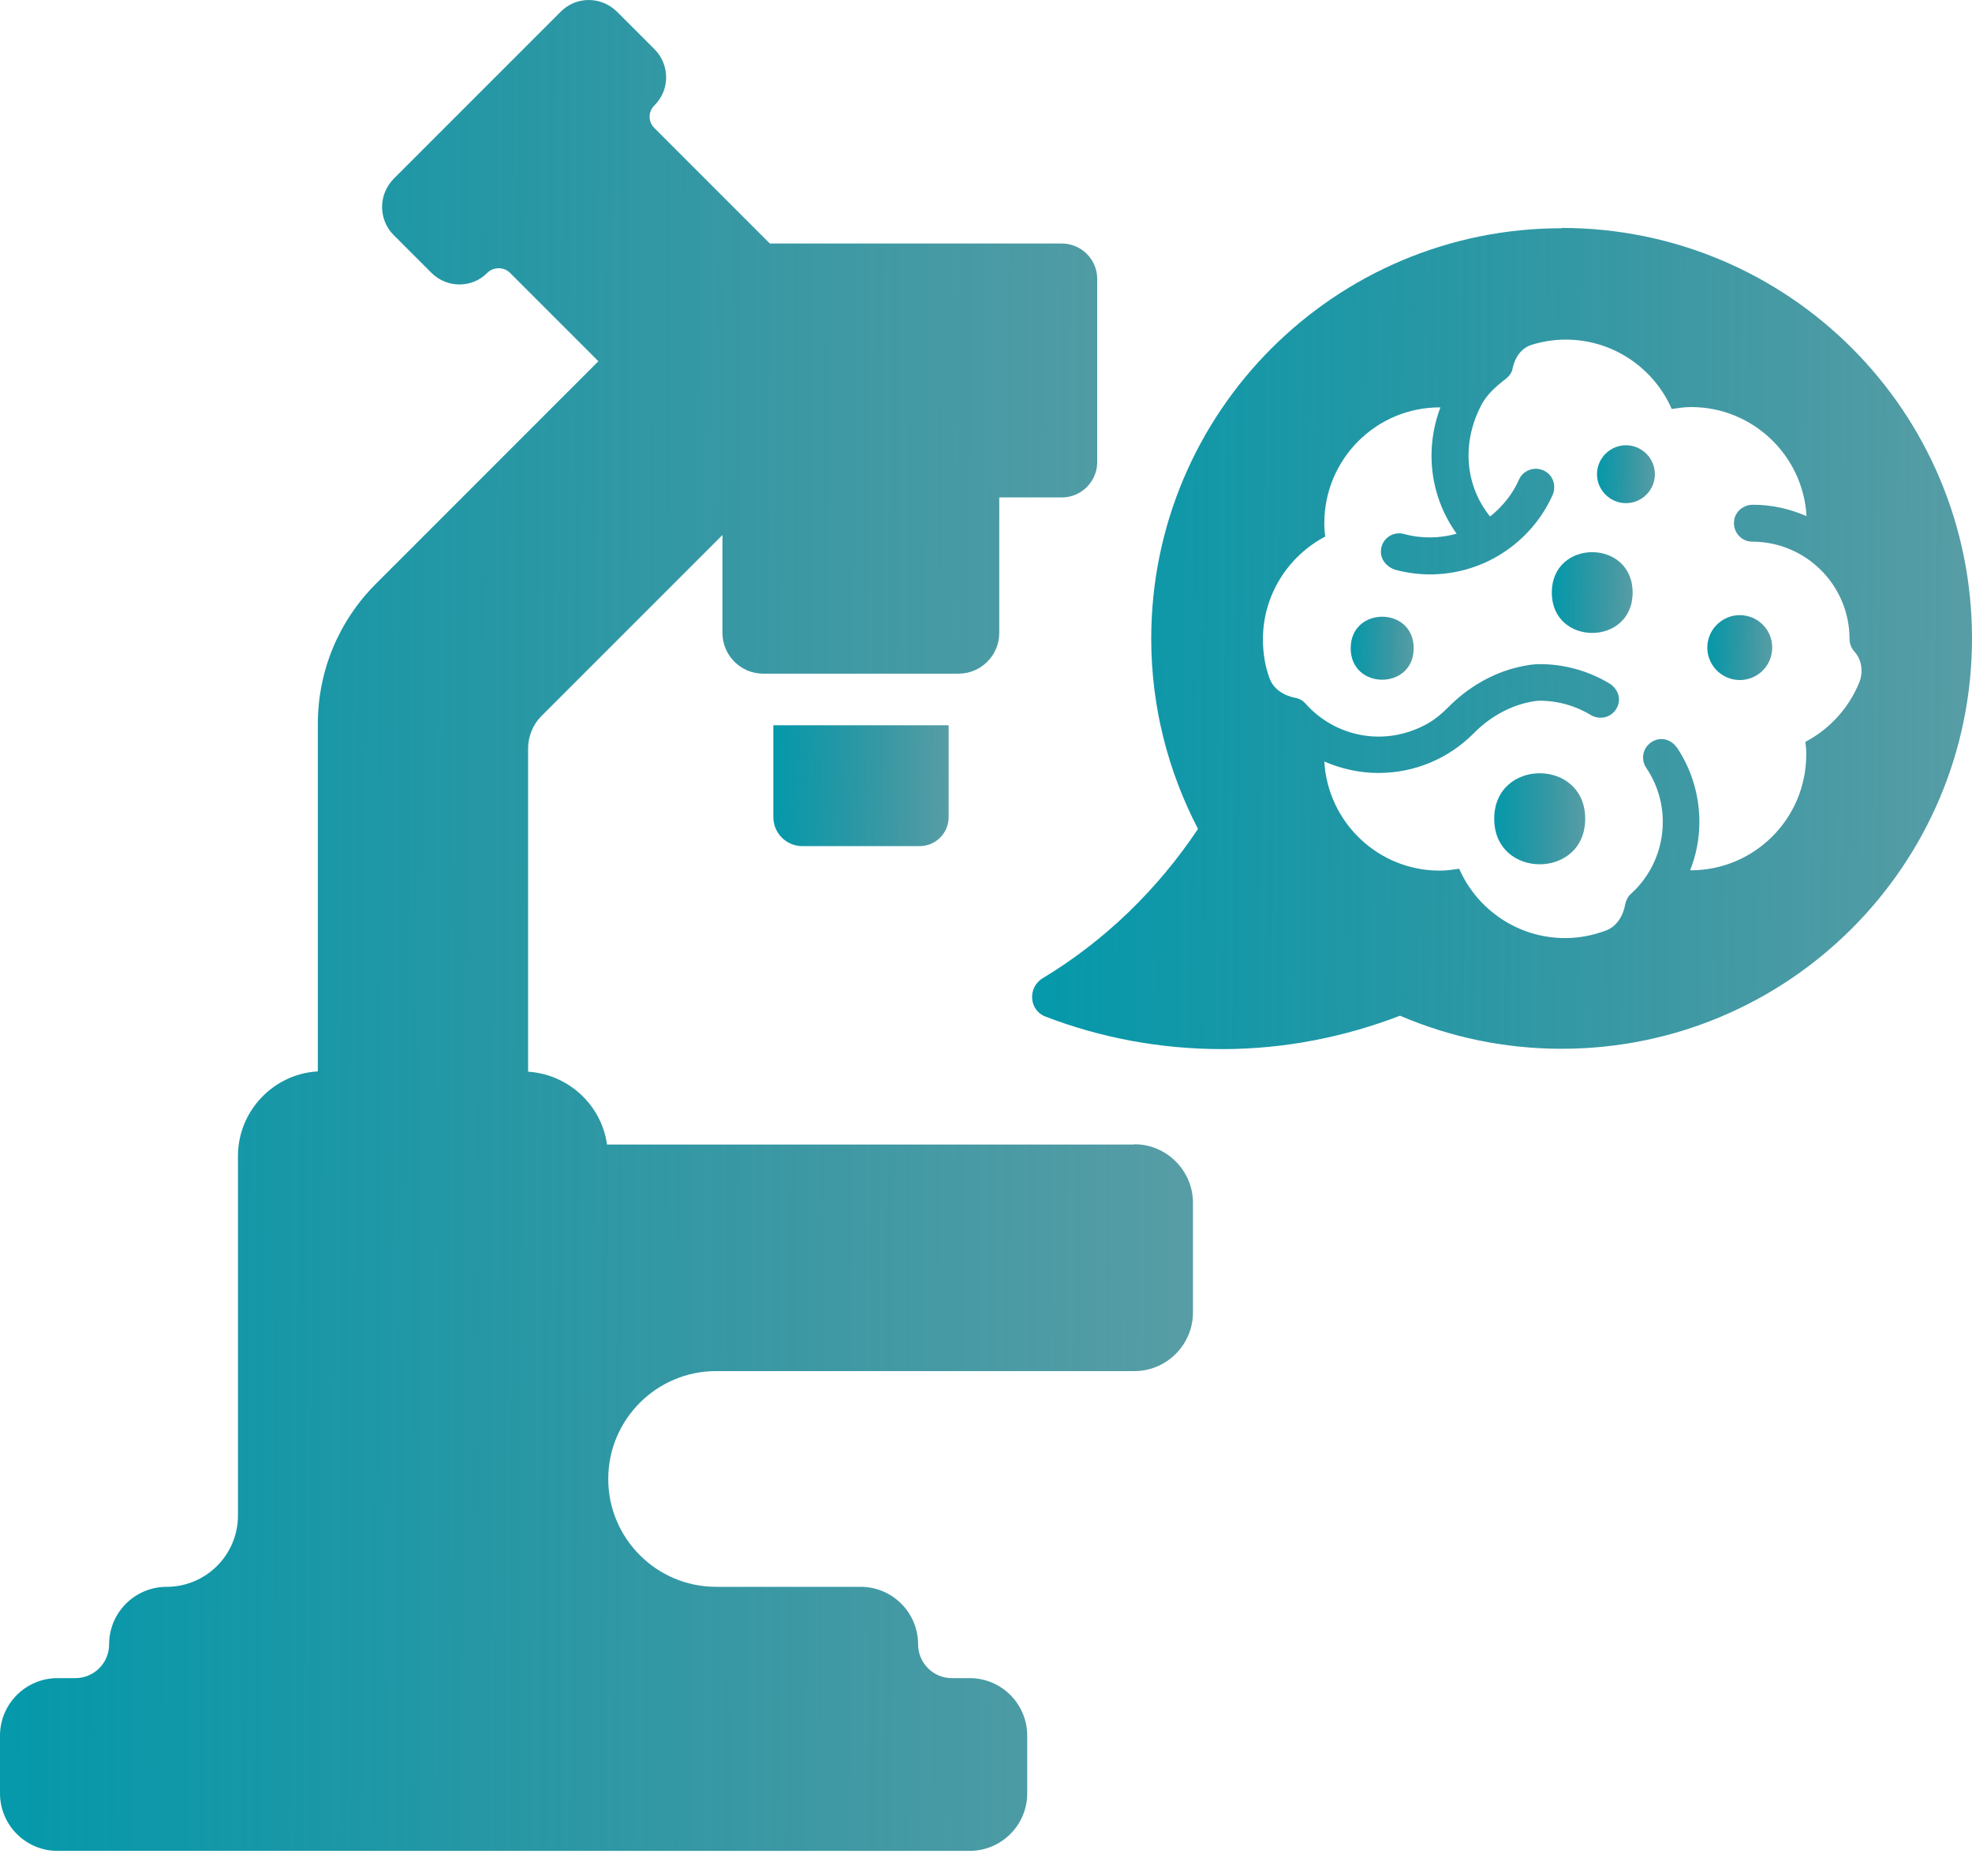
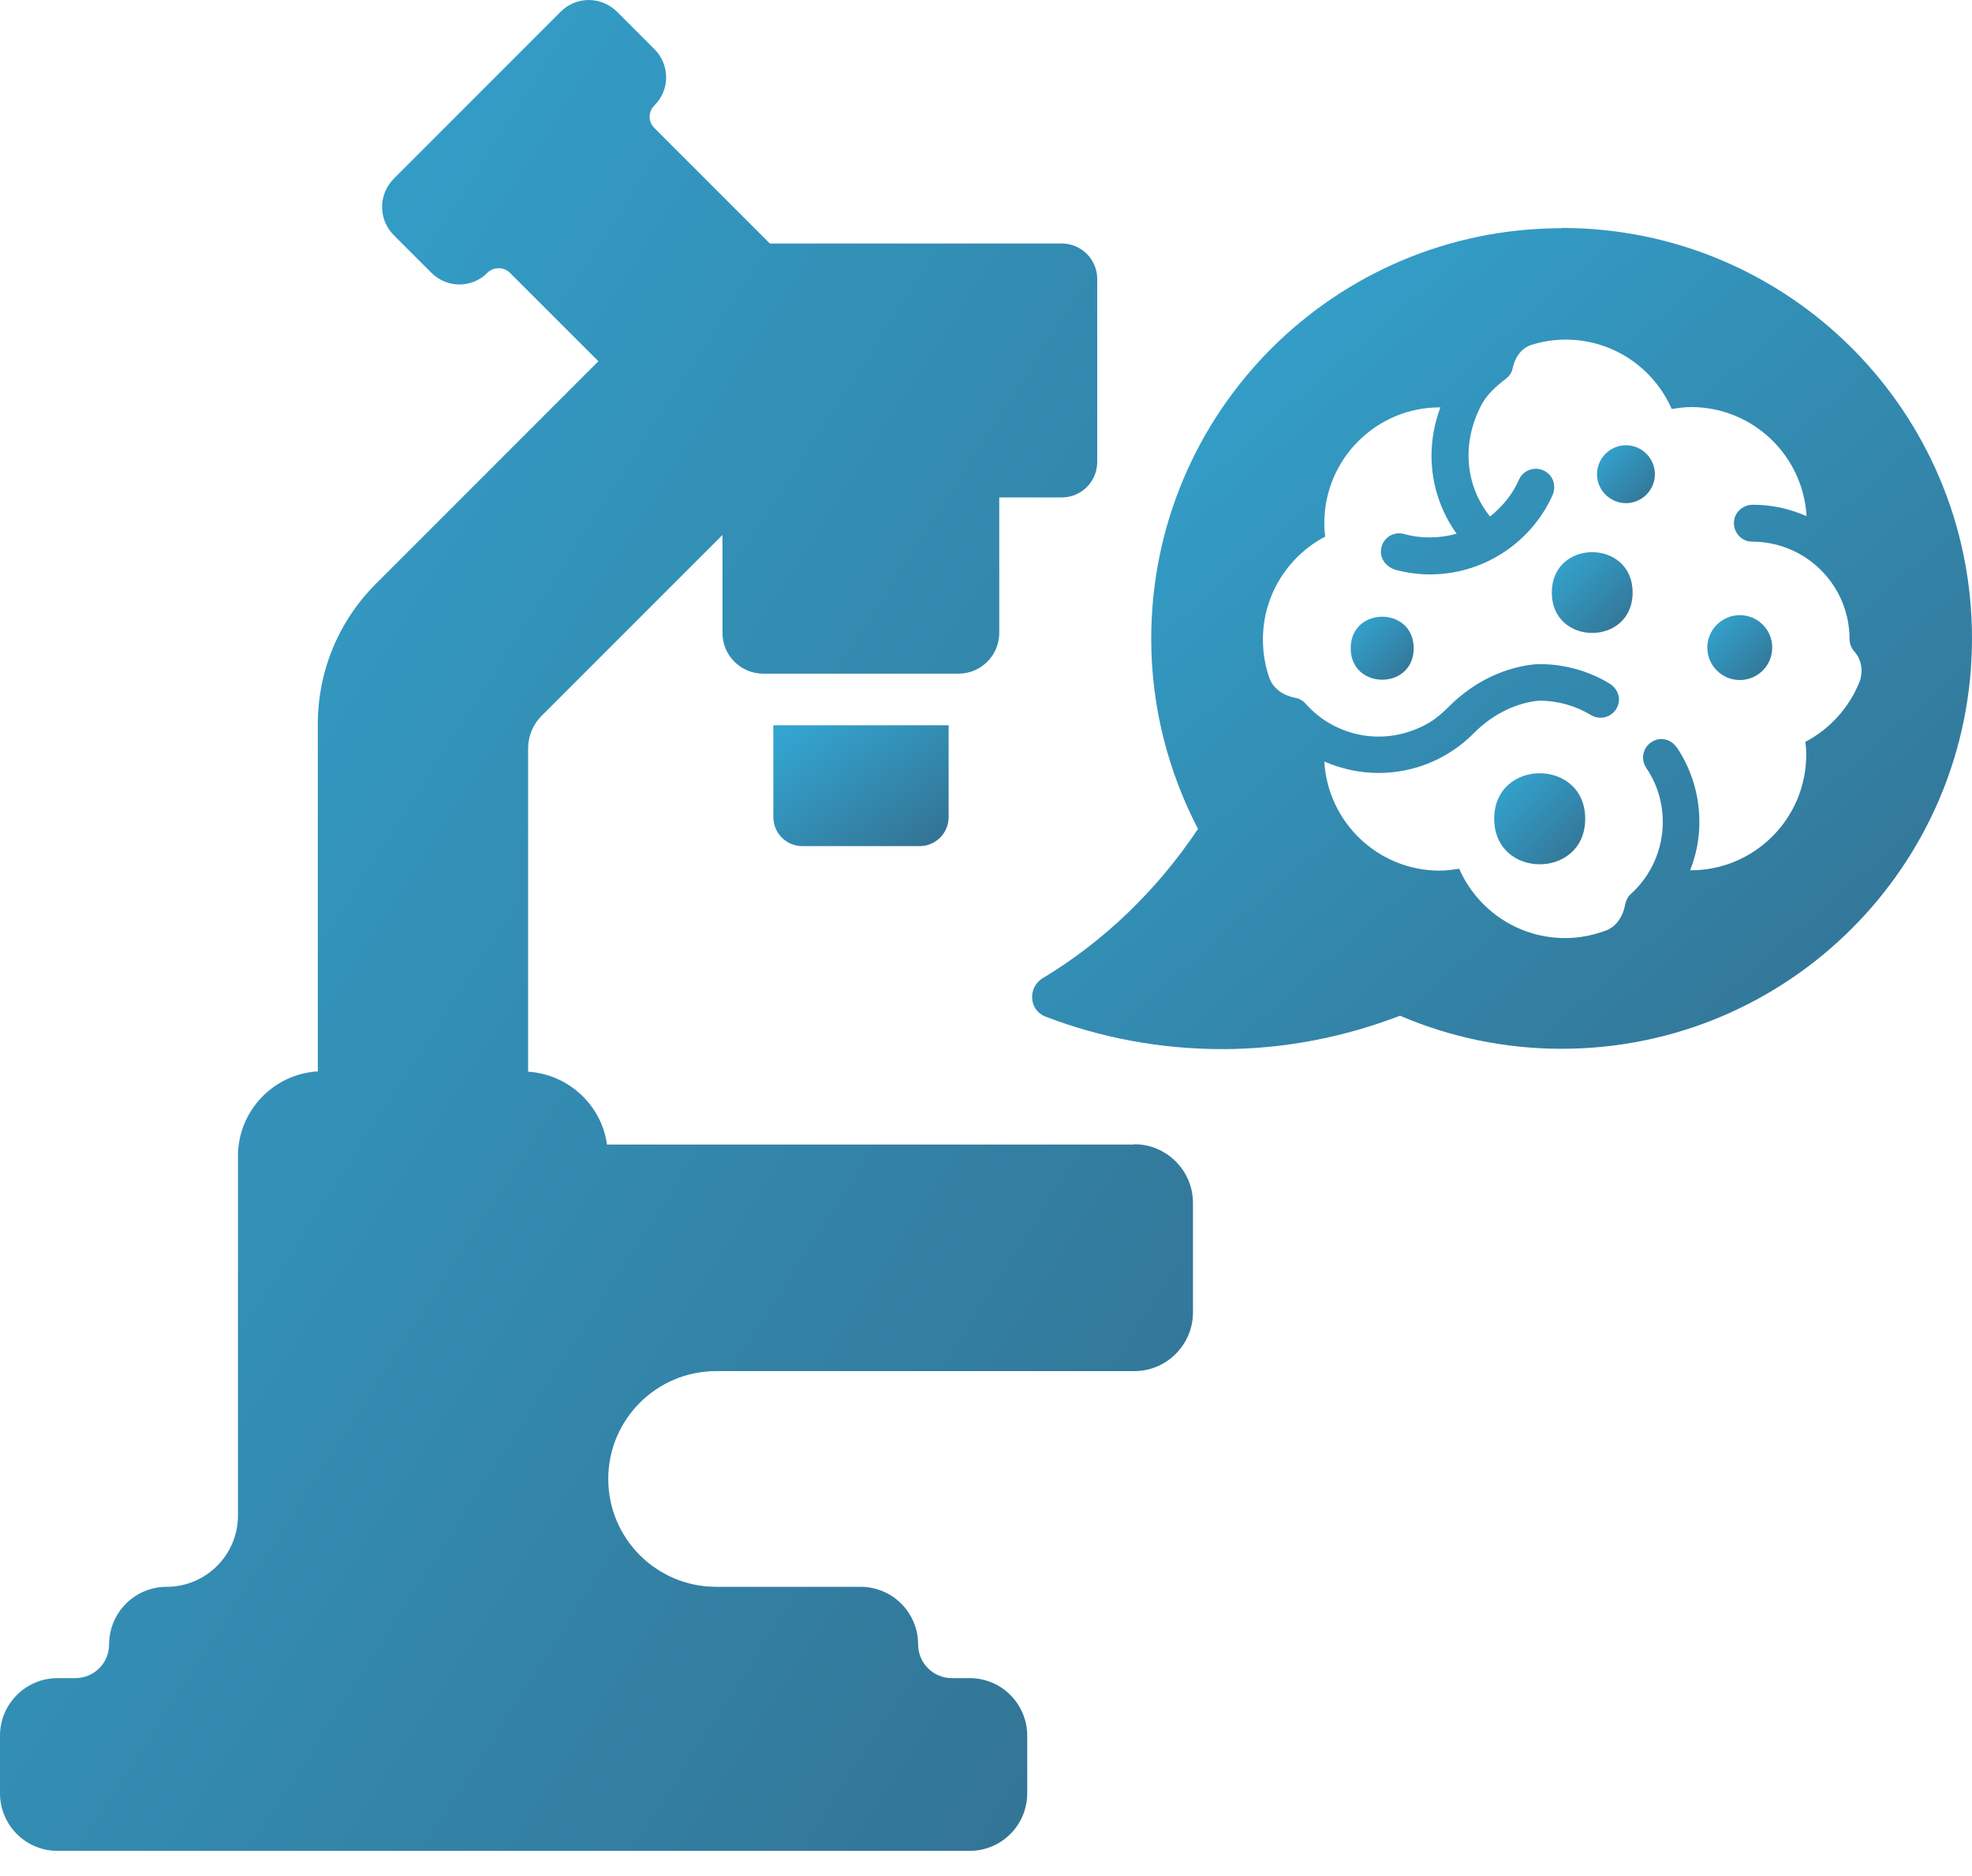
<svg xmlns="http://www.w3.org/2000/svg" width="61" height="58" viewBox="0 0 61 58" fill="none">
-   <path d="M50.502 18.327C50.502 19.993 48.002 19.993 48.002 18.327C48.002 16.662 50.502 16.662 50.502 18.327Z" fill="url(#paint0_linear_6125_205)" />
-   <path d="M50.296 13.771C49.804 13.771 49.4 14.175 49.4 14.667C49.4 15.159 49.804 15.562 50.296 15.562C50.788 15.562 51.191 15.159 51.191 14.667C51.191 14.175 50.788 13.771 50.296 13.771Z" fill="url(#paint1_linear_6125_205)" />
-   <path d="M49.035 25.324C49.035 27.201 46.221 27.201 46.221 25.324C46.221 23.447 49.035 23.447 49.035 25.324Z" fill="url(#paint2_linear_6125_205)" />
-   <path d="M43.73 20.049C43.73 21.348 41.781 21.348 41.781 20.049C41.781 18.75 43.73 18.75 43.73 20.049Z" fill="url(#paint3_linear_6125_205)" />
-   <path d="M48.306 7.059C41.299 7.059 35.611 12.737 35.611 19.754C35.611 21.879 36.143 23.877 37.058 25.638C35.808 27.508 34.184 29.092 32.256 30.254C31.783 30.539 31.823 31.247 32.344 31.444C34.037 32.094 35.877 32.448 37.806 32.448C39.735 32.448 41.594 32.074 43.307 31.415C44.842 32.074 46.535 32.438 48.306 32.438C55.312 32.438 61 26.76 61 19.744C61 12.728 55.322 7.05 48.306 7.05L48.306 7.059ZM55.844 22.923C55.863 23.061 55.873 23.198 55.873 23.336C55.873 25.324 54.259 26.928 52.281 26.918C52.468 26.446 52.567 25.944 52.567 25.422C52.567 24.605 52.331 23.808 51.878 23.13C51.73 22.913 51.474 22.805 51.228 22.884C50.845 23.011 50.717 23.444 50.923 23.749C51.258 24.241 51.435 24.822 51.435 25.422C51.435 26.269 51.081 27.076 50.451 27.646C50.353 27.735 50.303 27.843 50.274 27.961C50.215 28.315 50.018 28.65 49.683 28.778C49.29 28.925 48.867 29.014 48.414 29.014C46.948 29.014 45.688 28.128 45.137 26.869C44.94 26.898 44.743 26.928 44.537 26.928C42.628 26.928 41.073 25.432 40.965 23.553C41.486 23.779 42.057 23.907 42.638 23.907C43.749 23.907 44.793 23.474 45.58 22.687C46.062 22.195 46.643 21.87 47.233 21.732C47.44 21.683 47.558 21.673 47.637 21.673C48.197 21.673 48.739 21.831 49.211 22.116C49.526 22.303 49.939 22.165 50.057 21.791C50.136 21.535 50.008 21.27 49.772 21.132C49.132 20.748 48.385 20.541 47.637 20.541C47.44 20.541 47.233 20.571 46.977 20.63C46.17 20.817 45.413 21.25 44.783 21.89C44.606 22.067 44.409 22.234 44.192 22.362C42.854 23.13 41.299 22.795 40.384 21.762C40.295 21.663 40.187 21.604 40.069 21.584C39.715 21.516 39.4 21.319 39.272 20.984C39.134 20.61 39.066 20.197 39.066 19.774C39.066 18.396 39.853 17.195 40.994 16.595C40.974 16.457 40.965 16.32 40.965 16.182C40.965 14.204 42.569 12.59 44.556 12.6C44.379 13.072 44.281 13.574 44.281 14.096C44.281 14.972 44.556 15.808 45.058 16.507C44.537 16.654 43.966 16.664 43.435 16.517C43.09 16.418 42.726 16.664 42.716 17.048C42.706 17.323 42.913 17.55 43.179 17.628C43.523 17.717 43.878 17.766 44.232 17.766C45.009 17.766 45.777 17.55 46.446 17.127C47.135 16.694 47.686 16.064 48.02 15.326C48.129 15.09 48.08 14.804 47.883 14.637C47.578 14.381 47.135 14.499 46.987 14.834C46.79 15.286 46.475 15.67 46.092 15.975C45.344 15.05 45.186 13.741 45.826 12.521C46.003 12.187 46.288 11.941 46.584 11.714C46.692 11.626 46.771 11.518 46.79 11.39C46.859 11.065 47.046 10.779 47.361 10.671C47.696 10.563 48.06 10.504 48.434 10.504C49.9 10.504 51.16 11.389 51.711 12.649C51.907 12.62 52.104 12.59 52.311 12.59C54.22 12.59 55.775 14.086 55.883 15.965C55.371 15.739 54.81 15.611 54.22 15.611C53.964 15.611 53.738 15.769 53.659 16.015C53.551 16.398 53.836 16.753 54.2 16.753C55.863 16.753 57.212 18.101 57.212 19.764C57.212 19.912 57.27 20.049 57.359 20.148C57.595 20.404 57.645 20.797 57.507 21.122C57.182 21.909 56.592 22.549 55.853 22.942L55.844 22.923Z" fill="url(#paint4_linear_6125_205)" />
-   <path d="M53.816 19.026C53.265 19.026 52.812 19.478 52.812 20.029C52.812 20.581 53.265 21.033 53.816 21.033C54.367 21.033 54.82 20.59 54.82 20.029C54.82 19.468 54.367 19.026 53.816 19.026Z" fill="url(#paint5_linear_6125_205)" />
-   <path d="M29.344 22.431H23.922V25.275C23.922 25.767 24.325 26.17 24.817 26.17H28.448C28.941 26.17 29.344 25.767 29.344 25.275V22.431Z" fill="url(#paint6_linear_6125_205)" />
-   <path d="M35.082 35.4H18.776C18.609 34.18 17.585 33.226 16.336 33.147V23.149C16.336 22.775 16.483 22.411 16.749 22.145L22.348 16.546V19.577C22.348 20.275 22.919 20.836 23.608 20.836H29.65C30.349 20.836 30.91 20.265 30.91 19.577V15.385H32.848C33.448 15.385 33.94 14.893 33.94 14.292V8.624C33.94 8.024 33.448 7.532 32.848 7.532H23.814L20.242 3.96C20.045 3.763 20.045 3.458 20.242 3.261C20.478 3.025 20.606 2.72 20.606 2.395C20.606 2.07 20.478 1.755 20.252 1.529L19.081 0.358C18.599 -0.114 17.831 -0.124 17.349 0.358L12.173 5.534C11.947 5.77 11.819 6.075 11.819 6.4C11.819 6.725 11.947 7.04 12.173 7.266L13.344 8.437C13.826 8.919 14.603 8.919 15.076 8.437C15.263 8.25 15.588 8.25 15.774 8.437L18.51 11.173L11.632 18.052C10.47 19.213 9.831 20.758 9.831 22.401V33.137C8.453 33.216 7.361 34.367 7.361 35.755V46.874C7.361 48.095 6.367 49.079 5.156 49.079C4.172 49.079 3.375 49.876 3.375 50.86C3.375 51.441 2.903 51.903 2.332 51.903H1.781C0.797 51.903 0 52.7 0 53.684V55.465C0 56.449 0.797 57.246 1.781 57.246H29.994C30.978 57.246 31.775 56.449 31.775 55.465V53.684C31.775 52.7 30.978 51.903 29.994 51.903H29.443C28.863 51.903 28.4 51.431 28.4 50.86C28.4 49.876 27.603 49.079 26.619 49.079H22.151C20.311 49.079 18.815 47.583 18.815 45.743C18.815 43.903 20.311 42.407 22.151 42.407H35.092C36.086 42.407 36.902 41.59 36.902 40.596V37.201C36.902 36.207 36.086 35.391 35.092 35.391L35.082 35.4Z" fill="url(#paint7_linear_6125_205)" />
+   <path d="M50.502 18.327C50.502 19.993 48.002 19.993 48.002 18.327C48.002 16.662 50.502 16.662 50.502 18.327Z" fill="url(#paint0_linear_6125_205)" fill-opacity="0.8" />
+   <path d="M50.296 13.771C49.804 13.771 49.4 14.175 49.4 14.667C49.4 15.159 49.804 15.562 50.296 15.562C50.788 15.562 51.191 15.159 51.191 14.667C51.191 14.175 50.788 13.771 50.296 13.771Z" fill="url(#paint1_linear_6125_205)" fill-opacity="0.8" />
+   <path d="M49.035 25.324C49.035 27.201 46.221 27.201 46.221 25.324C46.221 23.447 49.035 23.447 49.035 25.324Z" fill="url(#paint2_linear_6125_205)" fill-opacity="0.8" />
+   <path d="M43.73 20.049C43.73 21.348 41.781 21.348 41.781 20.049C41.781 18.75 43.73 18.75 43.73 20.049Z" fill="url(#paint3_linear_6125_205)" fill-opacity="0.8" />
+   <path d="M48.306 7.059C41.299 7.059 35.611 12.737 35.611 19.754C35.611 21.879 36.143 23.877 37.058 25.638C35.808 27.508 34.184 29.092 32.256 30.254C31.783 30.539 31.823 31.247 32.344 31.444C34.037 32.094 35.877 32.448 37.806 32.448C39.735 32.448 41.594 32.074 43.307 31.415C44.842 32.074 46.535 32.438 48.306 32.438C55.312 32.438 61 26.76 61 19.744C61 12.728 55.322 7.05 48.306 7.05L48.306 7.059ZM55.844 22.923C55.863 23.061 55.873 23.198 55.873 23.336C55.873 25.324 54.259 26.928 52.281 26.918C52.468 26.446 52.567 25.944 52.567 25.422C52.567 24.605 52.331 23.808 51.878 23.13C51.73 22.913 51.474 22.805 51.228 22.884C50.845 23.011 50.717 23.444 50.923 23.749C51.258 24.241 51.435 24.822 51.435 25.422C51.435 26.269 51.081 27.076 50.451 27.646C50.353 27.735 50.303 27.843 50.274 27.961C50.215 28.315 50.018 28.65 49.683 28.778C49.29 28.925 48.867 29.014 48.414 29.014C46.948 29.014 45.688 28.128 45.137 26.869C44.94 26.898 44.743 26.928 44.537 26.928C42.628 26.928 41.073 25.432 40.965 23.553C41.486 23.779 42.057 23.907 42.638 23.907C43.749 23.907 44.793 23.474 45.58 22.687C46.062 22.195 46.643 21.87 47.233 21.732C47.44 21.683 47.558 21.673 47.637 21.673C48.197 21.673 48.739 21.831 49.211 22.116C49.526 22.303 49.939 22.165 50.057 21.791C50.136 21.535 50.008 21.27 49.772 21.132C49.132 20.748 48.385 20.541 47.637 20.541C47.44 20.541 47.233 20.571 46.977 20.63C46.17 20.817 45.413 21.25 44.783 21.89C44.606 22.067 44.409 22.234 44.192 22.362C42.854 23.13 41.299 22.795 40.384 21.762C40.295 21.663 40.187 21.604 40.069 21.584C39.715 21.516 39.4 21.319 39.272 20.984C39.134 20.61 39.066 20.197 39.066 19.774C39.066 18.396 39.853 17.195 40.994 16.595C40.974 16.457 40.965 16.32 40.965 16.182C40.965 14.204 42.569 12.59 44.556 12.6C44.379 13.072 44.281 13.574 44.281 14.096C44.281 14.972 44.556 15.808 45.058 16.507C44.537 16.654 43.966 16.664 43.435 16.517C43.09 16.418 42.726 16.664 42.716 17.048C42.706 17.323 42.913 17.55 43.179 17.628C43.523 17.717 43.878 17.766 44.232 17.766C45.009 17.766 45.777 17.55 46.446 17.127C47.135 16.694 47.686 16.064 48.02 15.326C48.129 15.09 48.08 14.804 47.883 14.637C47.578 14.381 47.135 14.499 46.987 14.834C46.79 15.286 46.475 15.67 46.092 15.975C45.344 15.05 45.186 13.741 45.826 12.521C46.003 12.187 46.288 11.941 46.584 11.714C46.692 11.626 46.771 11.518 46.79 11.39C46.859 11.065 47.046 10.779 47.361 10.671C47.696 10.563 48.06 10.504 48.434 10.504C49.9 10.504 51.16 11.389 51.711 12.649C51.907 12.62 52.104 12.59 52.311 12.59C54.22 12.59 55.775 14.086 55.883 15.965C55.371 15.739 54.81 15.611 54.22 15.611C53.964 15.611 53.738 15.769 53.659 16.015C53.551 16.398 53.836 16.753 54.2 16.753C55.863 16.753 57.212 18.101 57.212 19.764C57.212 19.912 57.27 20.049 57.359 20.148C57.595 20.404 57.645 20.797 57.507 21.122C57.182 21.909 56.592 22.549 55.853 22.942L55.844 22.923Z" fill="url(#paint4_linear_6125_205)" fill-opacity="0.8" />
+   <path d="M53.816 19.026C53.265 19.026 52.812 19.478 52.812 20.029C52.812 20.581 53.265 21.033 53.816 21.033C54.367 21.033 54.82 20.59 54.82 20.029C54.82 19.468 54.367 19.026 53.816 19.026Z" fill="url(#paint5_linear_6125_205)" fill-opacity="0.8" />
+   <path d="M29.344 22.431H23.922V25.275C23.922 25.767 24.325 26.17 24.817 26.17H28.448C28.941 26.17 29.344 25.767 29.344 25.275V22.431Z" fill="url(#paint6_linear_6125_205)" fill-opacity="0.8" />
+   <path d="M35.082 35.4H18.776C18.609 34.18 17.585 33.226 16.336 33.147V23.149C16.336 22.775 16.483 22.411 16.749 22.145L22.348 16.546V19.577C22.348 20.275 22.919 20.836 23.608 20.836H29.65C30.349 20.836 30.91 20.265 30.91 19.577V15.385H32.848C33.448 15.385 33.94 14.893 33.94 14.292V8.624C33.94 8.024 33.448 7.532 32.848 7.532H23.814L20.242 3.96C20.045 3.763 20.045 3.458 20.242 3.261C20.478 3.025 20.606 2.72 20.606 2.395C20.606 2.07 20.478 1.755 20.252 1.529L19.081 0.358C18.599 -0.114 17.831 -0.124 17.349 0.358L12.173 5.534C11.947 5.77 11.819 6.075 11.819 6.4C11.819 6.725 11.947 7.04 12.173 7.266L13.344 8.437C13.826 8.919 14.603 8.919 15.076 8.437C15.263 8.25 15.588 8.25 15.774 8.437L18.51 11.173L11.632 18.052C10.47 19.213 9.831 20.758 9.831 22.401V33.137C8.453 33.216 7.361 34.367 7.361 35.755V46.874C7.361 48.095 6.367 49.079 5.156 49.079C4.172 49.079 3.375 49.876 3.375 50.86C3.375 51.441 2.903 51.903 2.332 51.903H1.781C0.797 51.903 0 52.7 0 53.684V55.465C0 56.449 0.797 57.246 1.781 57.246H29.994C30.978 57.246 31.775 56.449 31.775 55.465V53.684C31.775 52.7 30.978 51.903 29.994 51.903H29.443C28.863 51.903 28.4 51.431 28.4 50.86C28.4 49.876 27.603 49.079 26.619 49.079H22.151C20.311 49.079 18.815 47.583 18.815 45.743C18.815 43.903 20.311 42.407 22.151 42.407H35.092C36.086 42.407 36.902 41.59 36.902 40.596V37.201C36.902 36.207 36.086 35.391 35.092 35.391L35.082 35.4Z" fill="url(#paint7_linear_6125_205)" fill-opacity="0.8" />
  <defs>
-     <linearGradient id="paint0_linear_6125_205" x1="48.002" y1="18.327" x2="51.066" y2="18.349" gradientUnits="userSpaceOnUse">
-       <stop stop-color="#0499AB" />
-       <stop offset="1" stop-color="#06646F" stop-opacity="0.6" />
+     <linearGradient id="paint0_linear_6125_205" x1="48.312" y1="17.172" x2="50.991" y2="19.848" gradientUnits="userSpaceOnUse">
+       <stop stop-color="#008DC3" />
+       <stop offset="1" stop-color="#004268" />
    </linearGradient>
-     <linearGradient id="paint1_linear_6125_205" x1="49.4" y1="14.667" x2="51.596" y2="14.682" gradientUnits="userSpaceOnUse">
-       <stop stop-color="#0499AB" />
-       <stop offset="1" stop-color="#06646F" stop-opacity="0.6" />
+     <linearGradient id="paint1_linear_6125_205" x1="49.622" y1="13.839" x2="51.543" y2="15.756" gradientUnits="userSpaceOnUse">
+       <stop stop-color="#008DC3" />
+       <stop offset="1" stop-color="#004268" />
    </linearGradient>
-     <linearGradient id="paint2_linear_6125_205" x1="46.221" y1="25.324" x2="49.67" y2="25.348" gradientUnits="userSpaceOnUse">
-       <stop stop-color="#0499AB" />
-       <stop offset="1" stop-color="#06646F" stop-opacity="0.6" />
+     <linearGradient id="paint2_linear_6125_205" x1="46.569" y1="24.022" x2="49.59" y2="27.035" gradientUnits="userSpaceOnUse">
+       <stop stop-color="#008DC3" />
+       <stop offset="1" stop-color="#004268" />
    </linearGradient>
-     <linearGradient id="paint3_linear_6125_205" x1="41.781" y1="20.049" x2="44.169" y2="20.066" gradientUnits="userSpaceOnUse">
-       <stop stop-color="#0499AB" />
-       <stop offset="1" stop-color="#06646F" stop-opacity="0.6" />
+     <linearGradient id="paint3_linear_6125_205" x1="42.023" y1="19.148" x2="44.113" y2="21.234" gradientUnits="userSpaceOnUse">
+       <stop stop-color="#008DC3" />
+       <stop offset="1" stop-color="#004268" />
    </linearGradient>
-     <linearGradient id="paint4_linear_6125_205" x1="31.926" y1="19.749" x2="67.561" y2="20.035" gradientUnits="userSpaceOnUse">
-       <stop stop-color="#0499AB" />
-       <stop offset="1" stop-color="#06646F" stop-opacity="0.6" />
+     <linearGradient id="paint4_linear_6125_205" x1="35.526" y1="8.008" x2="62.531" y2="38.855" gradientUnits="userSpaceOnUse">
+       <stop stop-color="#008DC3" />
+       <stop offset="1" stop-color="#004268" />
    </linearGradient>
-     <linearGradient id="paint5_linear_6125_205" x1="52.812" y1="20.029" x2="55.273" y2="20.047" gradientUnits="userSpaceOnUse">
-       <stop stop-color="#0499AB" />
-       <stop offset="1" stop-color="#06646F" stop-opacity="0.6" />
+     <linearGradient id="paint5_linear_6125_205" x1="53.061" y1="19.101" x2="55.215" y2="21.25" gradientUnits="userSpaceOnUse">
+       <stop stop-color="#008DC3" />
+       <stop offset="1" stop-color="#004268" />
    </linearGradient>
-     <linearGradient id="paint6_linear_6125_205" x1="23.922" y1="24.301" x2="30.567" y2="24.368" gradientUnits="userSpaceOnUse">
-       <stop stop-color="#0499AB" />
-       <stop offset="1" stop-color="#06646F" stop-opacity="0.6" />
+     <linearGradient id="paint6_linear_6125_205" x1="24.593" y1="22.572" x2="28.346" y2="28.001" gradientUnits="userSpaceOnUse">
+       <stop stop-color="#008DC3" />
+       <stop offset="1" stop-color="#004268" />
    </linearGradient>
-     <linearGradient id="paint7_linear_6125_205" x1="0" y1="28.623" x2="45.231" y2="28.828" gradientUnits="userSpaceOnUse">
-       <stop stop-color="#0499AB" />
-       <stop offset="1" stop-color="#06646F" stop-opacity="0.6" />
+     <linearGradient id="paint7_linear_6125_205" x1="4.57" y1="2.16" x2="60.448" y2="38.104" gradientUnits="userSpaceOnUse">
+       <stop stop-color="#008DC3" />
+       <stop offset="1" stop-color="#004268" />
    </linearGradient>
  </defs>
</svg>
